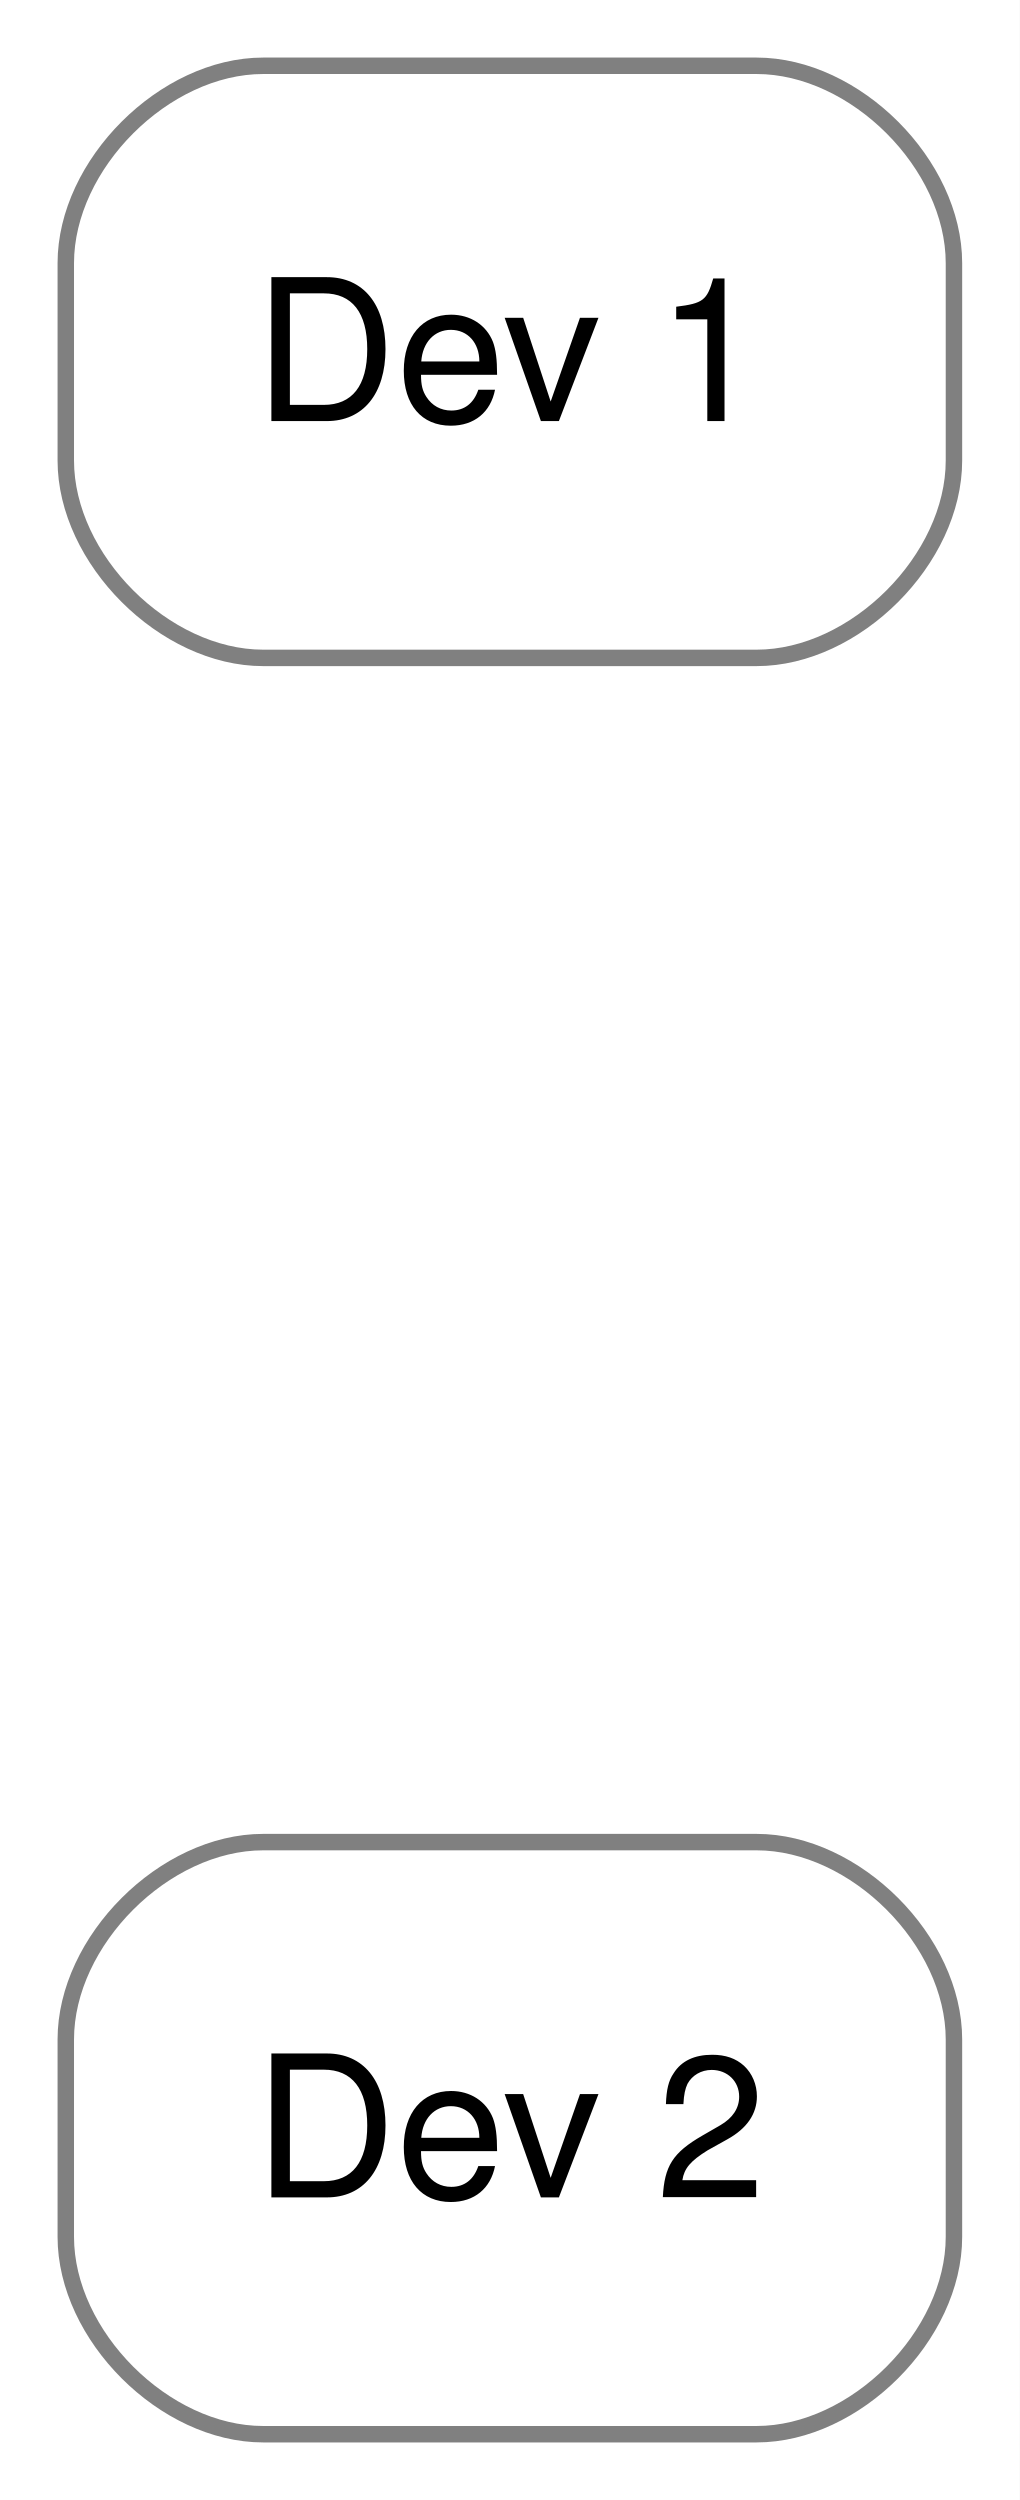
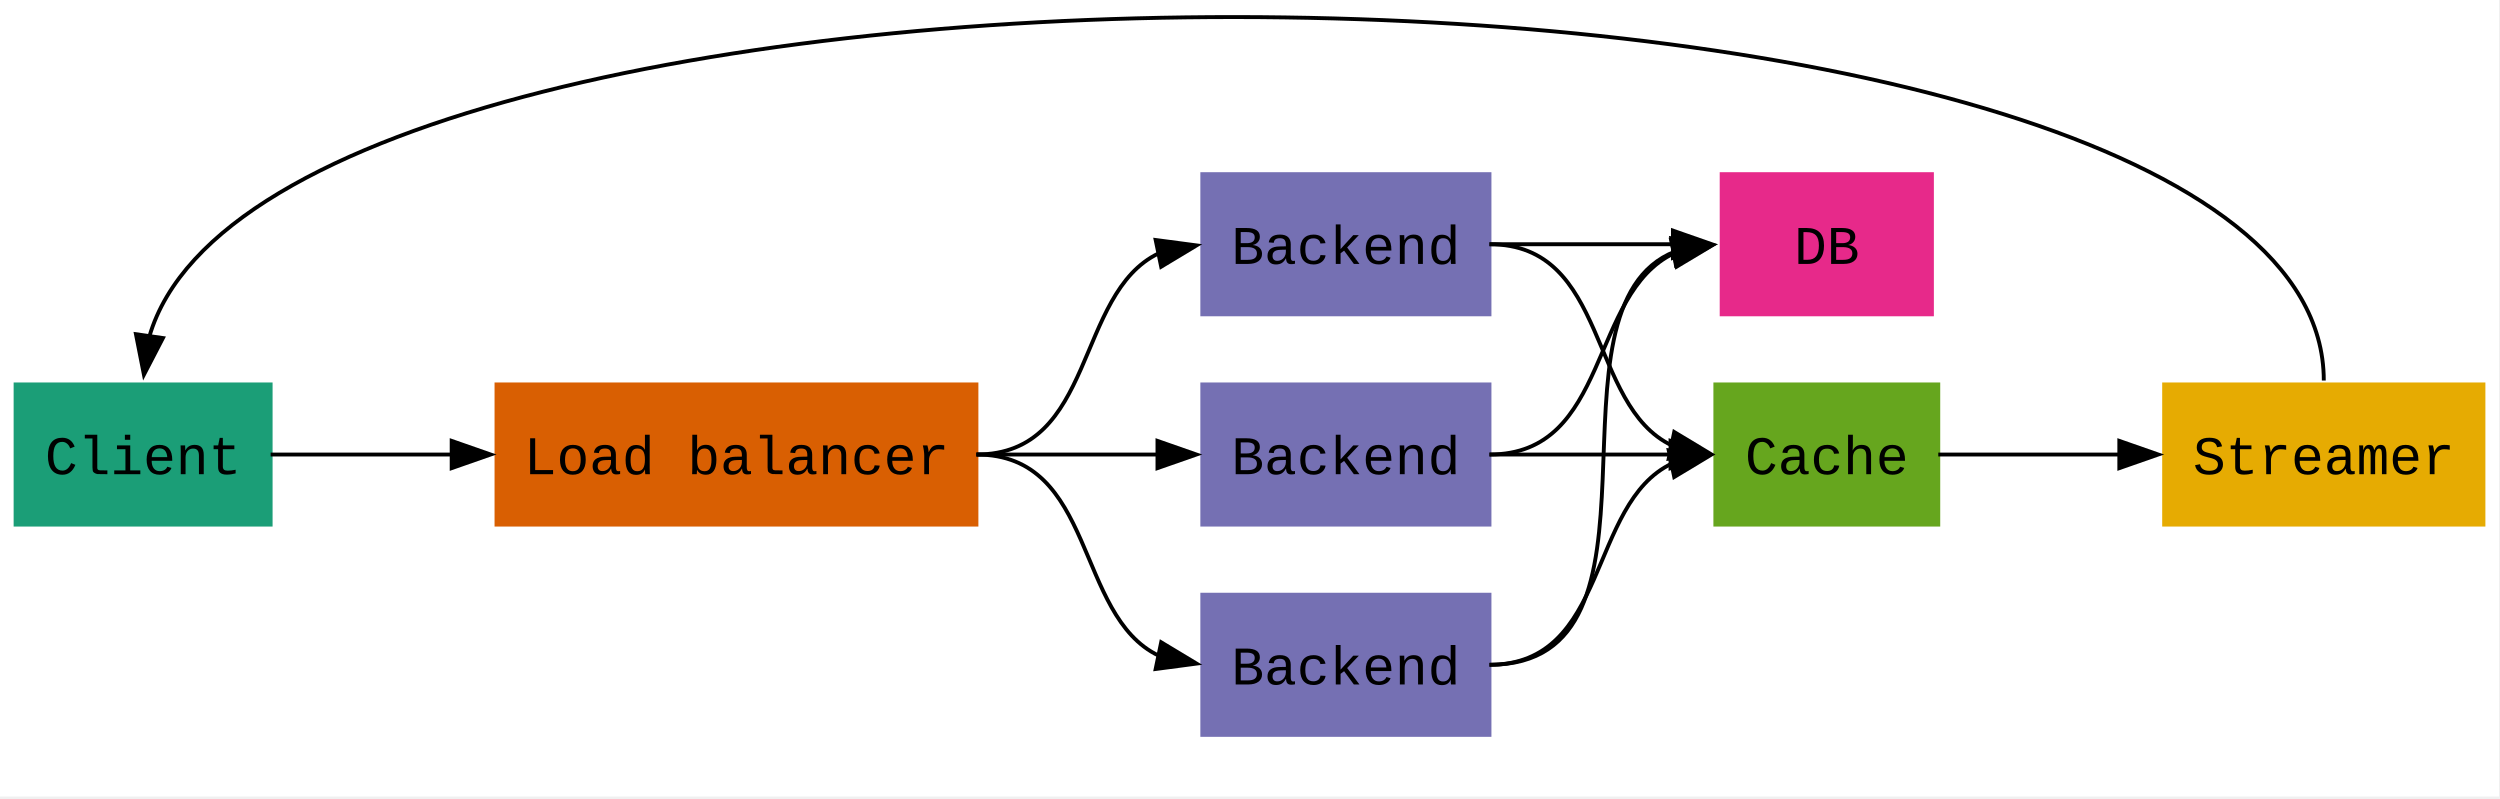
- <svg xmlns="http://www.w3.org/2000/svg" width="62pt" height="152pt" viewBox="0.00 0.00 62.00 152.00">
-   <g id="graph0" class="graph" transform="scale(1 1) rotate(0) translate(4 148)">
-     <polygon fill="white" stroke="none" points="-4,4 -4,-148 58,-148 58,4 -4,4" />
+ <svg xmlns="http://www.w3.org/2000/svg" width="642pt" height="205pt" viewBox="0.00 0.00 642.00 205.00">
+   <g id="graph0" class="graph" transform="scale(1 1) rotate(0) translate(4 200.55)">
+     <polygon fill="white" stroke="none" points="-4,4 -4,-200.55 637.75,-200.55 637.75,4 -4,4" />
    <g id="node1" class="node">
-       <path fill="#ffffff" stroke="#808080" d="M42,-144C42,-144 12,-144 12,-144 6,-144 0,-138 0,-132 0,-132 0,-120 0,-120 0,-114 6,-108 12,-108 12,-108 42,-108 42,-108 48,-108 54,-114 54,-120 54,-120 54,-132 54,-132 54,-138 48,-144 42,-144" />
-       <text xml:space="preserve" text-anchor="middle" x="27" y="-122.4" font-family="Helvetica,sans-Serif" font-size="12.00">Dev 1</text>
+       <polygon fill="#1b9e77" stroke="#1b9e77" points="65.5,-101.83 0,-101.83 0,-65.83 65.5,-65.83 65.5,-101.83" />
+       <text xml:space="preserve" text-anchor="middle" x="32.75" y="-78.78" font-family="Courier New" font-size="14.00">Client</text>
    </g>
    <g id="node2" class="node">
-       <path fill="#ffffff" stroke="#808080" d="M42,-36C42,-36 12,-36 12,-36 6,-36 0,-30 0,-24 0,-24 0,-12 0,-12 0,-6 6,0 12,0 12,0 42,0 42,0 48,0 54,-6 54,-12 54,-12 54,-24 54,-24 54,-30 48,-36 42,-36" />
-       <text xml:space="preserve" text-anchor="middle" x="27" y="-14.4" font-family="Helvetica,sans-Serif" font-size="12.00">Dev 2</text>
+       <polygon fill="#d95f02" stroke="#d95f02" points="246.75,-101.83 123.5,-101.83 123.5,-65.83 246.75,-65.83 246.75,-101.83" />
+       <text xml:space="preserve" text-anchor="middle" x="185.12" y="-78.78" font-family="Courier New" font-size="14.00">Load balancer</text>
+     </g>
+     <g id="edge3" class="edge">
+       <path fill="none" stroke="black" d="M65.5,-83.83C87.05,-83.83 95.09,-83.83 112.2,-83.83" />
+       <polygon fill="black" stroke="black" points="111.99,-87.33 121.99,-83.83 111.99,-80.33 111.99,-87.33" />
+     </g>
+     <g id="node3" class="node">
+       <polygon fill="#7570b3" stroke="#7570b3" points="378.5,-155.83 304.75,-155.83 304.75,-119.83 378.5,-119.83 378.5,-155.83" />
+       <text xml:space="preserve" text-anchor="middle" x="341.62" y="-132.78" font-family="Courier New" font-size="14.00">Backend</text>
+     </g>
+     <g id="edge4" class="edge">
+       <path fill="none" stroke="black" d="M246.75,-83.83C277.57,-83.83 271.89,-125.18 293.59,-135.51" />
+       <polygon fill="black" stroke="black" points="292.77,-138.92 303.27,-137.53 294.19,-132.06 292.77,-138.92" />
+     </g>
+     <g id="node4" class="node">
+       <polygon fill="#7570b3" stroke="#7570b3" points="378.5,-101.83 304.75,-101.83 304.75,-65.83 378.5,-65.83 378.5,-101.83" />
+       <text xml:space="preserve" text-anchor="middle" x="341.62" y="-78.78" font-family="Courier New" font-size="14.00">Backend</text>
+     </g>
+     <g id="edge5" class="edge">
+       <path fill="none" stroke="black" d="M246.75,-83.83C268.3,-83.83 276.34,-83.83 293.45,-83.83" />
+       <polygon fill="black" stroke="black" points="293.24,-87.33 303.24,-83.83 293.24,-80.33 293.24,-87.33" />
+     </g>
+     <g id="node5" class="node">
+       <polygon fill="#7570b3" stroke="#7570b3" points="378.5,-47.83 304.75,-47.83 304.75,-11.83 378.5,-11.83 378.5,-47.83" />
+       <text xml:space="preserve" text-anchor="middle" x="341.62" y="-24.78" font-family="Courier New" font-size="14.00">Backend</text>
+     </g>
+     <g id="edge6" class="edge">
+       <path fill="none" stroke="black" d="M246.75,-83.83C277.57,-83.83 271.89,-42.49 293.59,-32.16" />
+       <polygon fill="black" stroke="black" points="294.19,-35.61 303.27,-30.14 292.77,-28.75 294.19,-35.61" />
+     </g>
+     <g id="node6" class="node">
+       <polygon fill="#e7298a" stroke="#e7298a" points="492.12,-155.83 438.12,-155.83 438.12,-119.83 492.12,-119.83 492.12,-155.83" />
+       <text xml:space="preserve" text-anchor="middle" x="465.12" y="-132.78" font-family="Courier New" font-size="14.00">DB</text>
+     </g>
+     <g id="edge7" class="edge">
+       <path fill="none" stroke="black" d="M378.5,-137.83C400.28,-137.83 408.41,-137.83 425.71,-137.83" />
+       <polygon fill="black" stroke="black" points="425.61,-141.33 435.61,-137.83 425.61,-134.33 425.61,-141.33" />
+     </g>
+     <g id="node7" class="node">
+       <polygon fill="#66a61e" stroke="#66a61e" points="493.75,-101.83 436.5,-101.83 436.5,-65.83 493.75,-65.83 493.75,-101.83" />
+       <text xml:space="preserve" text-anchor="middle" x="465.12" y="-78.78" font-family="Courier New" font-size="14.00">Cache</text>
+     </g>
+     <g id="edge10" class="edge">
+       <path fill="none" stroke="black" d="M378.5,-137.83C409.32,-137.83 403.64,-96.49 425.34,-86.16" />
+       <polygon fill="black" stroke="black" points="425.94,-89.61 435.02,-84.14 424.52,-82.75 425.94,-89.61" />
+     </g>
+     <g id="edge8" class="edge">
+       <path fill="none" stroke="black" d="M378.5,-83.83C409.5,-83.83 404.01,-125.18 425.89,-135.51" />
+       <polygon fill="black" stroke="black" points="425.14,-138.93 435.64,-137.53 426.56,-132.08 425.14,-138.93" />
+     </g>
+     <g id="edge11" class="edge">
+       <path fill="none" stroke="black" d="M378.5,-83.83C400.05,-83.83 408.09,-83.83 425.2,-83.83" />
+       <polygon fill="black" stroke="black" points="424.99,-87.33 434.99,-83.83 424.99,-80.33 424.99,-87.33" />
+     </g>
+     <g id="edge9" class="edge">
+       <path fill="none" stroke="black" d="M378.5,-29.83C428.85,-29.83 389.77,-121.62 426.15,-135.96" />
+       <polygon fill="black" stroke="black" points="425.19,-139.35 435.63,-137.58 426.37,-132.45 425.19,-139.35" />
+     </g>
+     <g id="edge12" class="edge">
+       <path fill="none" stroke="black" d="M378.5,-29.83C409.32,-29.83 403.64,-71.18 425.34,-81.51" />
+       <polygon fill="black" stroke="black" points="424.52,-84.92 435.02,-83.53 425.94,-78.06 424.52,-84.92" />
+     </g>
+     <g id="node8" class="node">
+       <polygon fill="#e6ab02" stroke="#e6ab02" points="633.75,-101.83 551.75,-101.83 551.75,-65.83 633.75,-65.83 633.75,-101.83" />
+       <text xml:space="preserve" text-anchor="middle" x="592.75" y="-78.78" font-family="Courier New" font-size="14.00">Streamer</text>
+     </g>
+     <g id="edge13" class="edge">
+       <path fill="none" stroke="black" d="M493.75,-83.83C515.3,-83.83 523.34,-83.83 540.45,-83.83" />
+       <polygon fill="black" stroke="black" points="540.24,-87.33 550.24,-83.83 540.24,-80.33 540.24,-87.33" />
+     </g>
+     <g id="edge14" class="edge">
+       <path fill="none" stroke="black" d="M592.75,-102.83C592.75,-223.39 67.2,-227.16 34.36,-114.14" />
+       <polygon fill="black" stroke="black" points="37.84,-113.74 32.96,-104.33 30.91,-114.73 37.84,-113.74" />
    </g>
  </g>
</svg>
